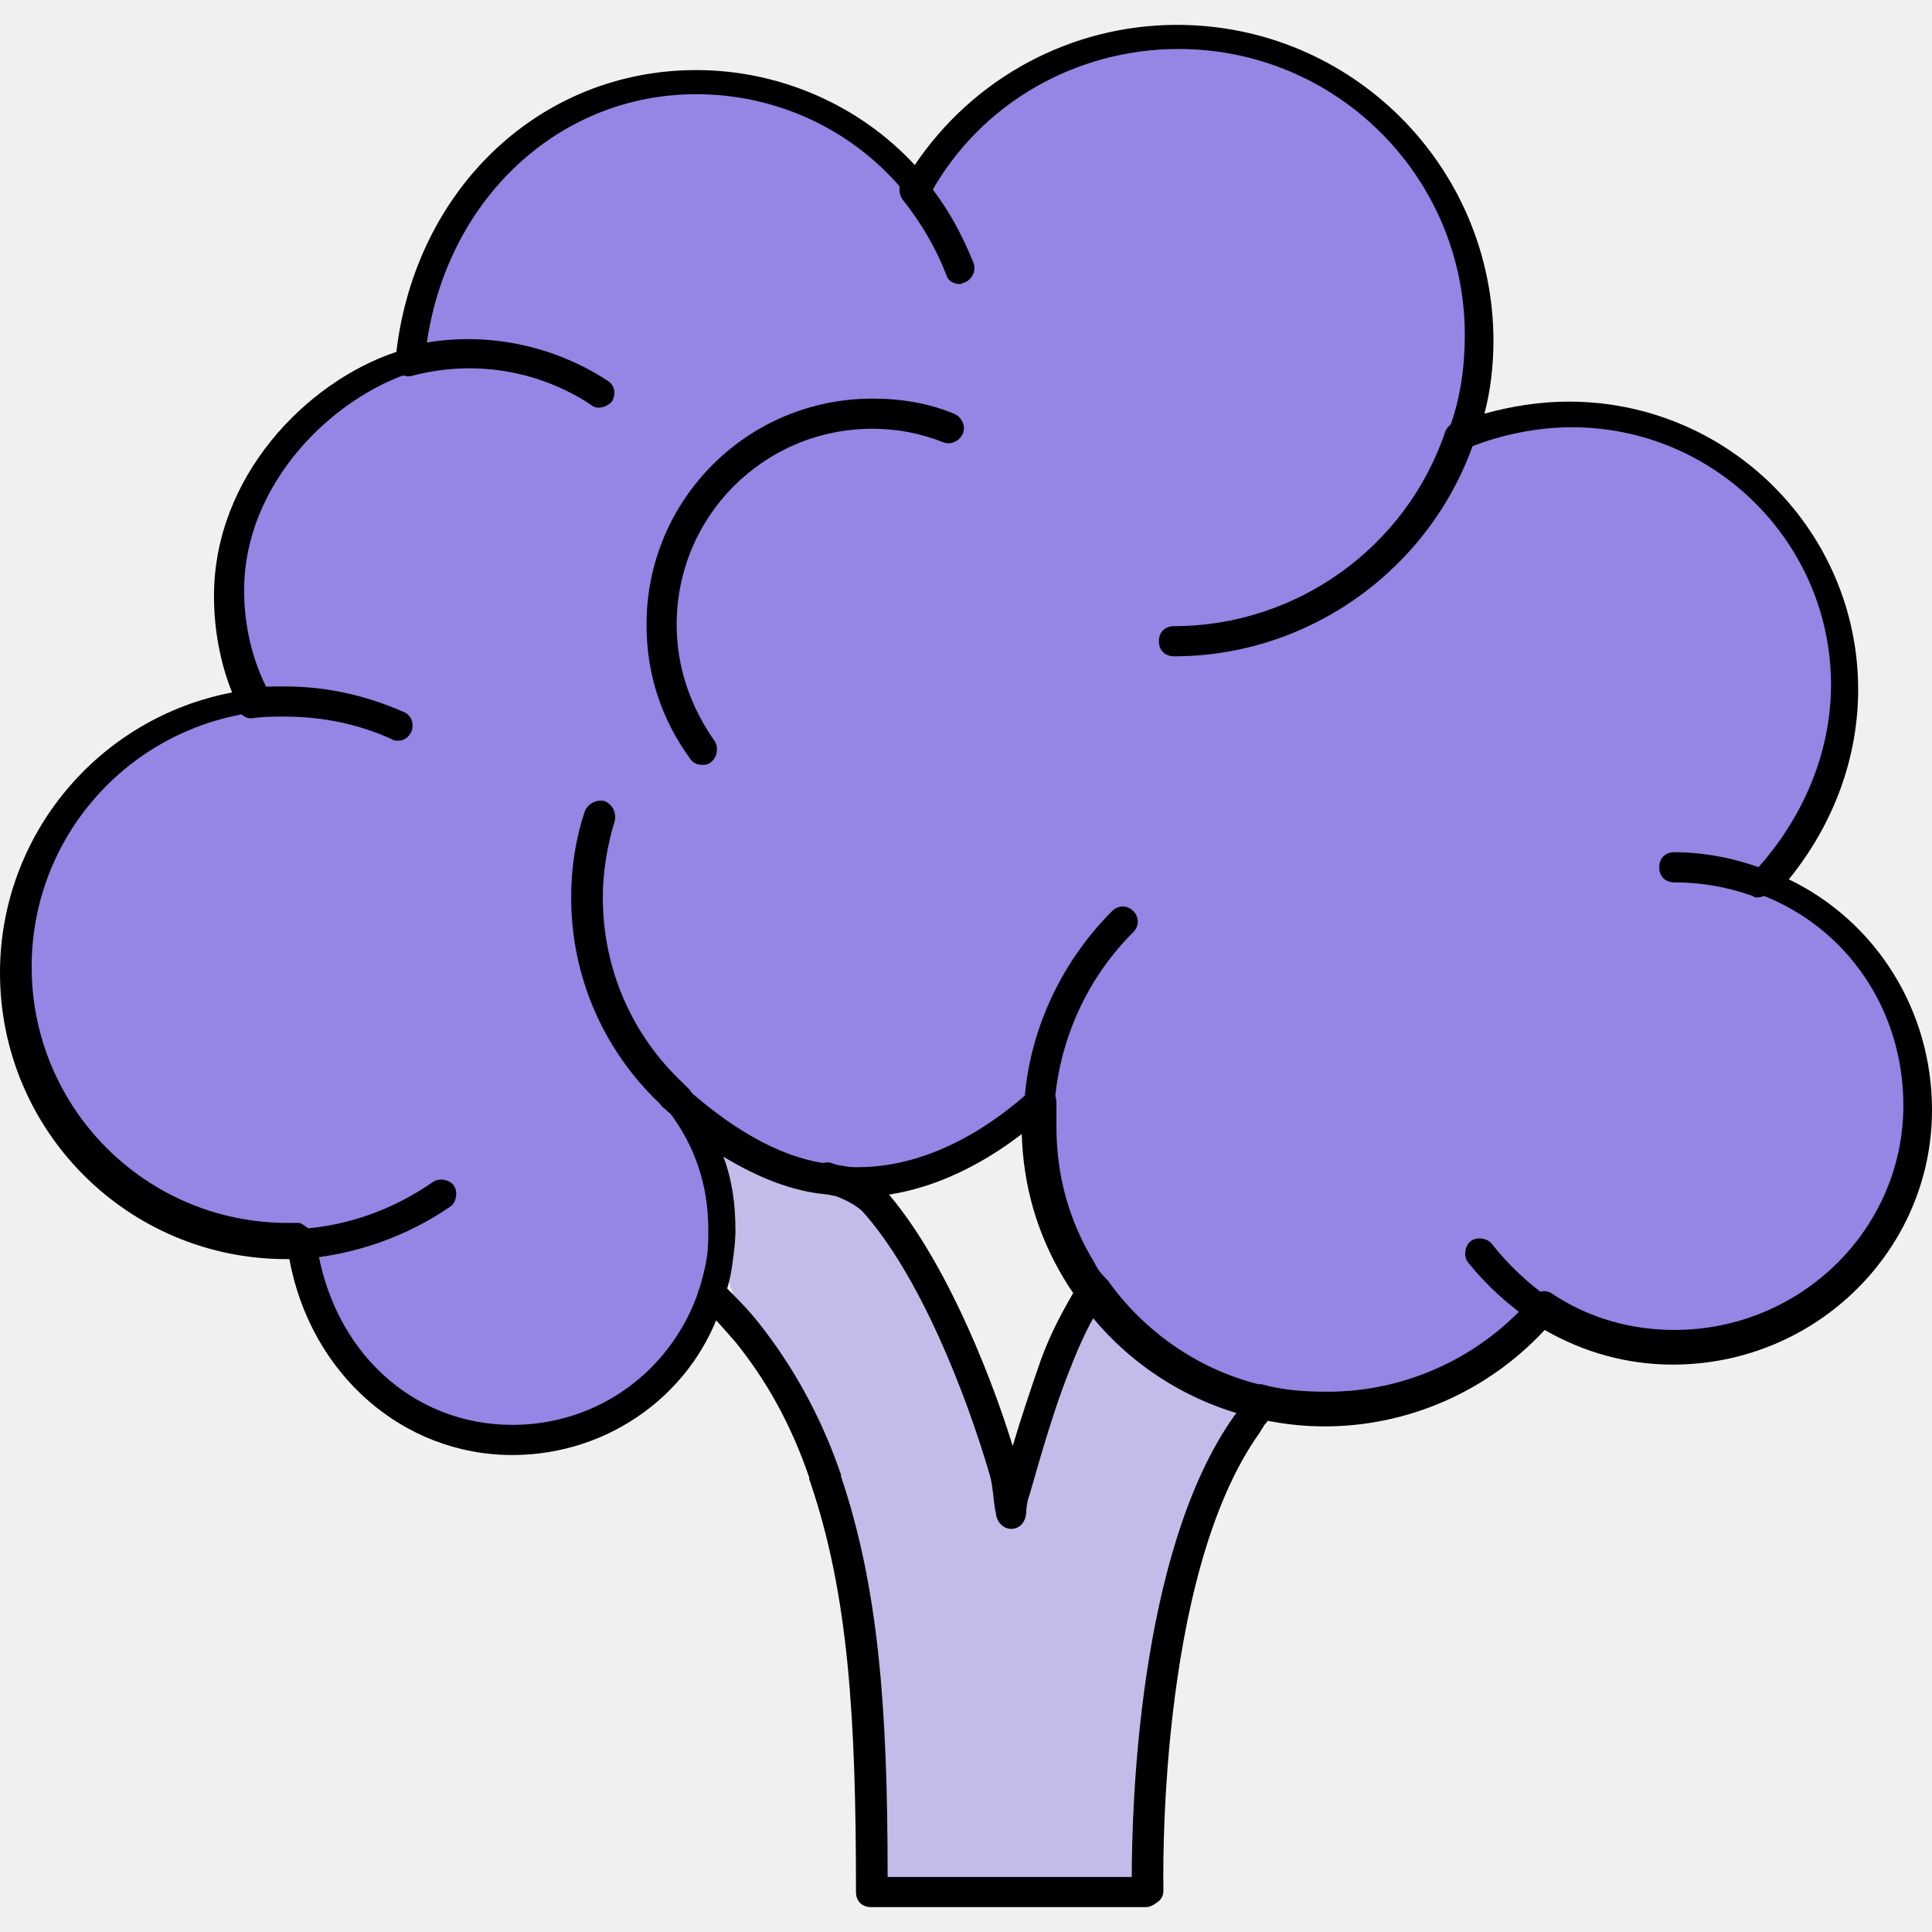
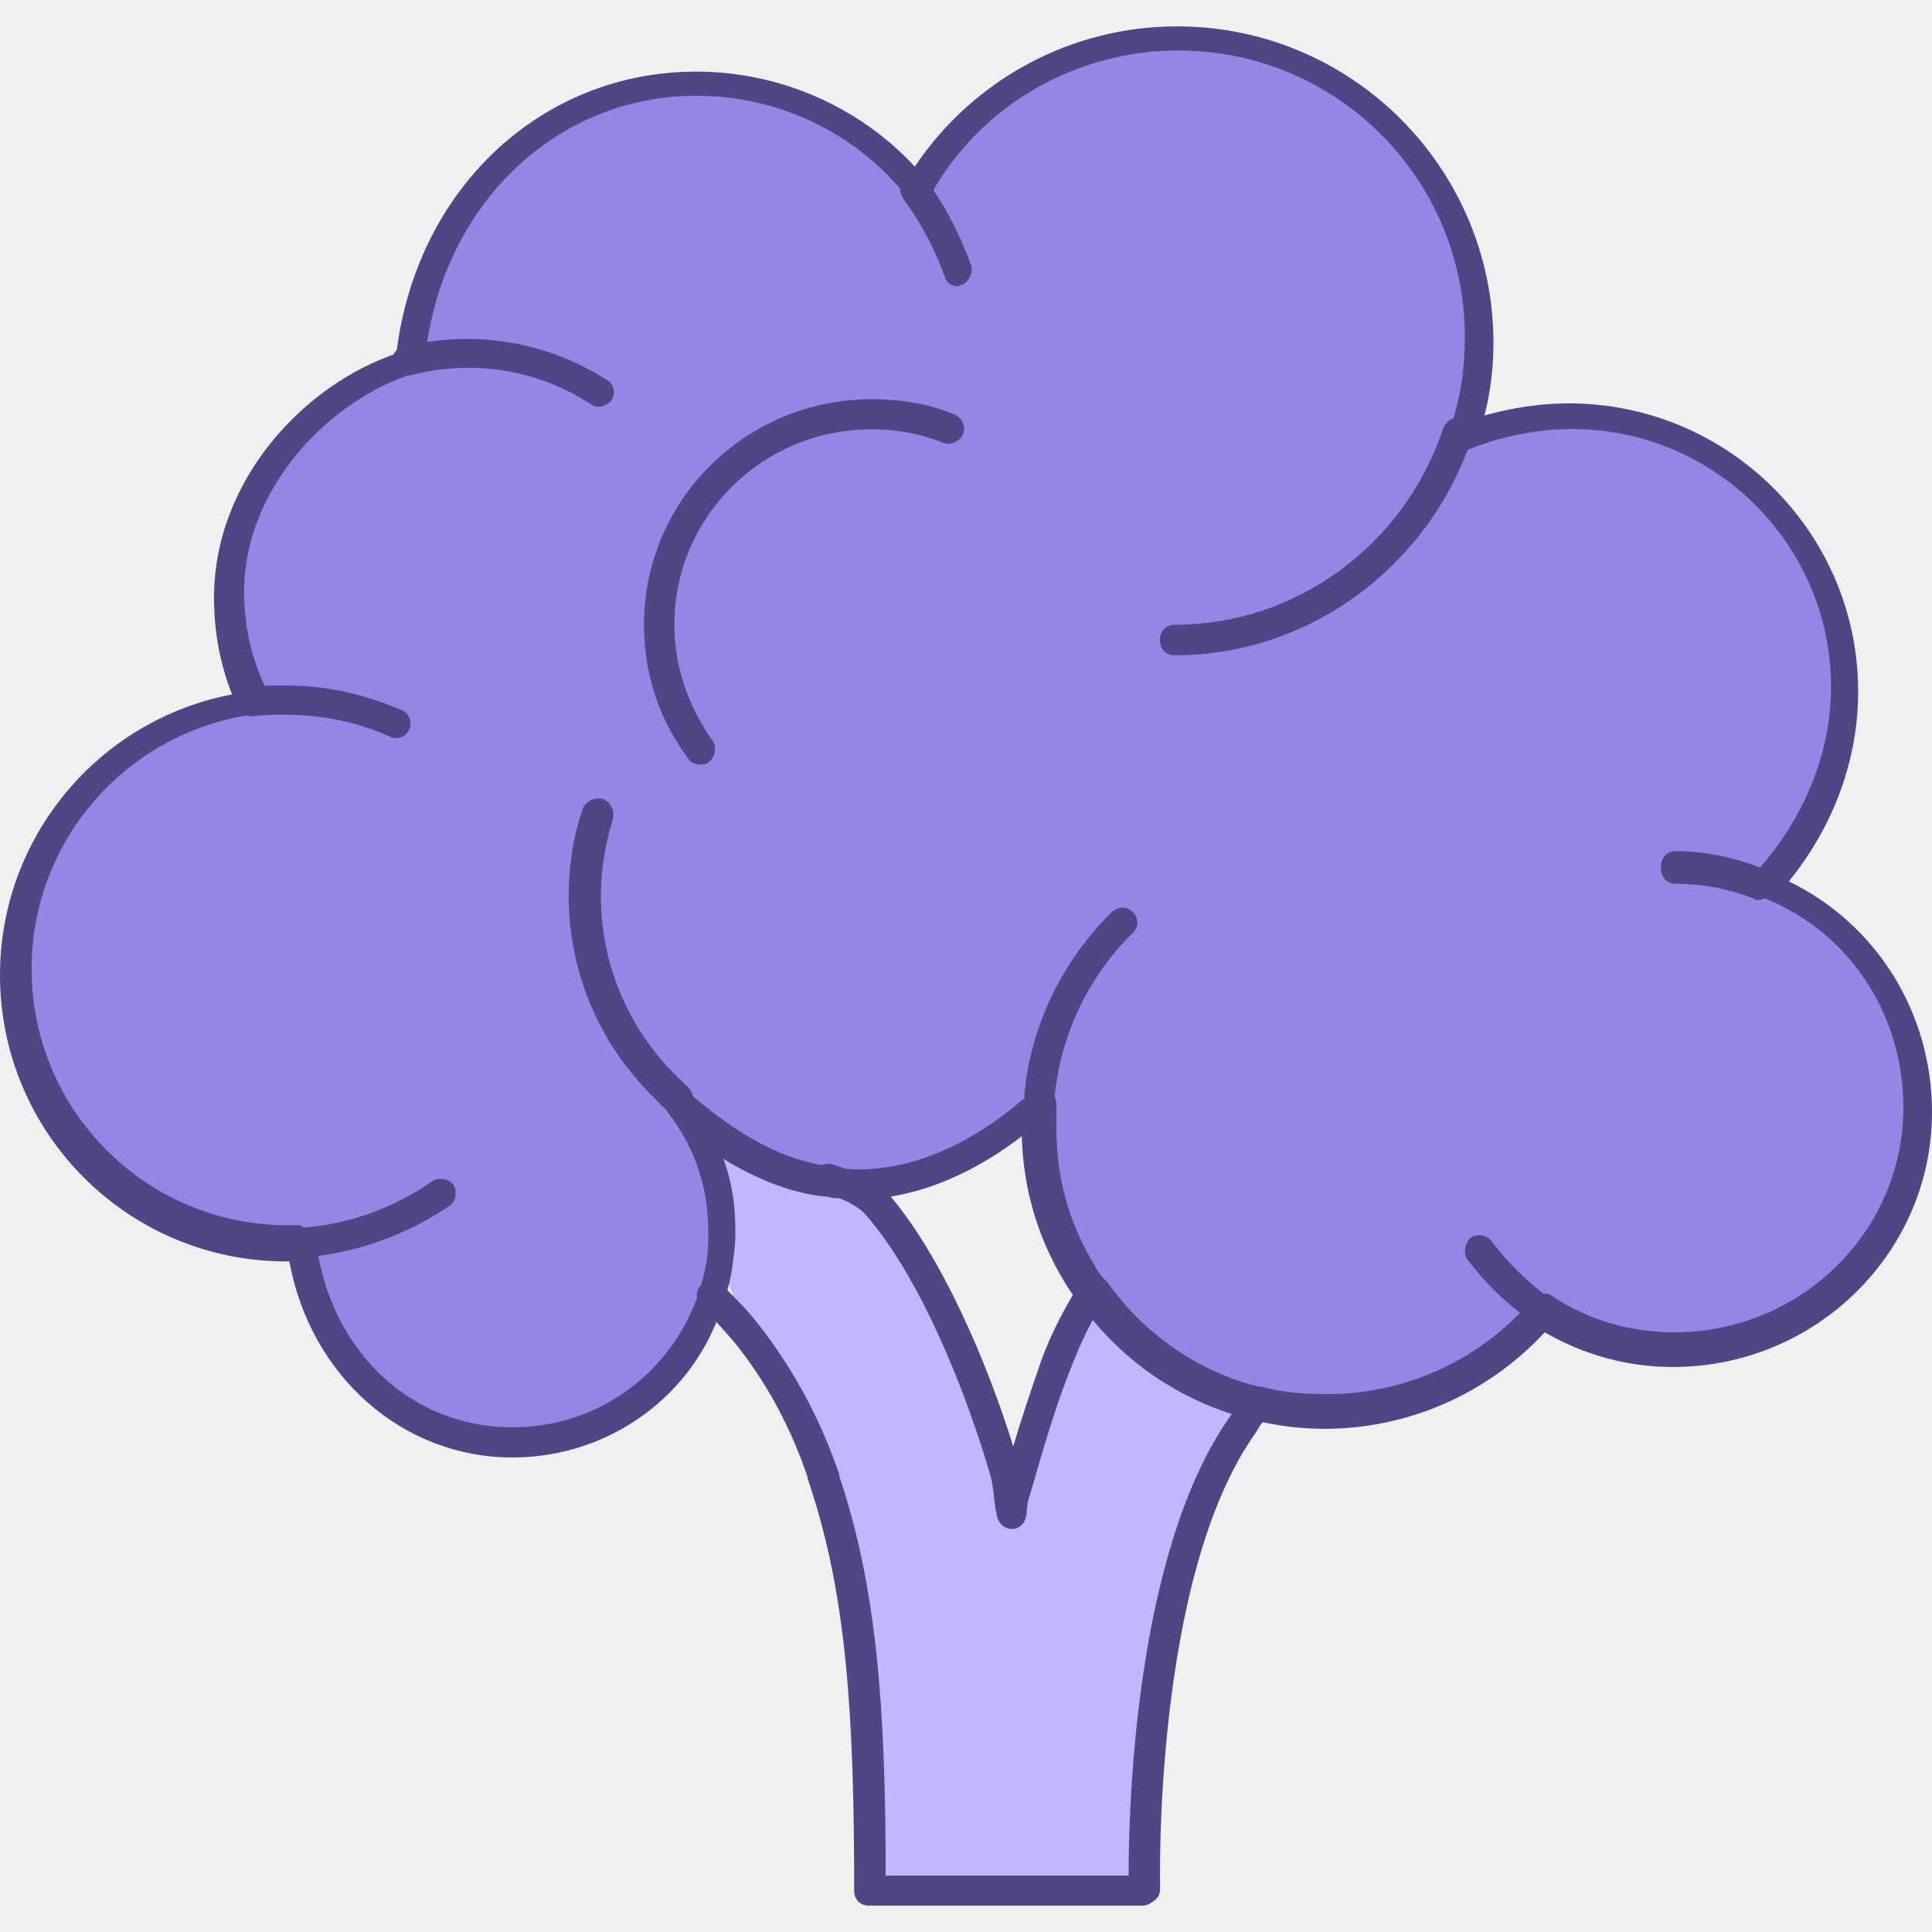
- <svg xmlns="http://www.w3.org/2000/svg" version="1.1" id="Layer_1" x="0px" y="0px" viewBox="0 0 512.8 512.8" style="enable-background:new 0 0 512.8 512.8;" xml:space="preserve">
-   <path style="fill:#C2BCEA;" d="M191.2,334.2c0.4-2.8,0.4-5.6,0.4-8.4c0-12.8-4.4-24.8-11.6-34c10.8,9.6,24.8,16,40,17.6l1.6,0.4  c2.8,2,6.4,5.2,10.4,8.4l0,0l34.8,72c1.2,4.4,1.2,8,1.6,10.8c0,0,0-1.6,0.8-4l1.6,4l9.2-39.2c3.2-7.6,6.4-15.2,9.6-20  c10,14.4,24.8,24.8,42.4,29.2c-0.8,2-1.2,4.8-2,6.4c-28.4,40-26.4,124-26.4,124h-72.8c0,0,4.4-86.8-12.4-110V391  c-4.8-14-11.2-26.8-20.4-38C196,347.4,193.6,340.6,191.2,334.2z" />
-   <path style="fill:#9585E5;" d="M468,234.2L468,234.2c12-13.2,20.8-31.6,20.8-51.6c0-40-33.2-72.4-73.2-72.4c-10,0-19.6,2-28.4,5.6  c2.8-8,4.4-16.8,4.4-25.6c0-44-35.6-80-80-80c-29.6,0-55.2,16-69.2,40c-14-17.2-35.2-28-58.8-28c-41.2,0-72,32.8-76,73.6l0,0  c-24,7.2-48,32-48,62c0,10.4,2.4,20,6.8,28.4C30.8,190.6,3.2,221,3.2,257.8c0,39.6,32.8,72,72.4,72c1.6,0,4,0,4-0.4l0,0  c4,29.2,26.4,52.4,56,52.4c24.8,0,46-16,53.2-38.8c0.8-2.8,1.6-5.6,2-8.8c0-0.4,0,0,0-0.4c0.4-2.8,0.4-5.6,0.4-8  c0-12.8-4.4-24.8-11.6-34c10.8,9.6,24.8,16,40,17.6c2.4,0.4,4.4,1.2,6.8,1.2l0.8,3.2c18.8,0,35.6-8.8,48.4-20.4  c-0.4,2.4-0.4,2.8-0.4,5.2c0,14,4,28,10.4,39.2l2.4,1.6l-2.4-1.6c1.2,2,2.4,2.8,3.6,4.8c7.6,10.8,22.8,20.4,37.6,26l4.8,3.6  c0.4,0,0.8-0.8,1.2-0.8c2,0.4,4,0.8,6,1.2c0.4,0,0.4,0,0.8,0l0,0c3.6,0.4,7.6,0.8,11.6,0.8c23.2,0,43.6-10.4,57.6-26.4  c0,0,0,0,0.4,0c10,6.4,22,10.4,34.8,10.4c35.2,0,64.4-28.4,64.4-63.6C508.8,266.6,492,243.4,468,234.2z" />
-   <path d="M136,386.2c-29.2,0-53.6-21.6-59.2-52c-0.4,0-0.8,0-0.8,0c-42,0-76-34-76-76c0-36.4,26-67.6,61.6-74.4  c-3.2-8-4.8-16.8-4.8-25.6c0-31.6,24.4-56.8,48.4-64.8c5.2-43.6,38.4-74.8,79.6-74.8c22,0,43.2,9.2,58,25.2  c15.6-23.2,41.6-37.2,69.6-37.2c46.4,0,84,37.6,84,84c0,6.4-0.8,13.2-2.4,19.2c7.2-2,14.8-3.2,22.4-3.2c42.4,0,76.8,34.4,76.8,76.4  c0,18-6.4,35.6-18.4,50.4c23.2,11.2,38,34.8,38,61.2c0,37.2-30.8,67.6-68.8,67.6c-12,0-23.6-3.2-34-9.2  c-15.2,16.4-36.4,25.6-58.4,25.6c-6.4,0-12.8-0.8-19.2-2.4c-0.4,0-0.8,0-1.6-0.4c-18-4.8-33.6-15.6-44.4-30.8l-0.8-0.8  c-1.2-1.6-2-2.8-3.2-4.8c-7.2-12-10.8-24.8-11.2-38.4c-10.4,8-26,16.8-44.4,16.8l0,0l0,0c-2,0-3.6-0.4-5.2-0.4  c-0.8,0-1.6-0.4-2.4-0.4c-8.8-0.8-18-4.4-27.2-10c2.4,6.4,3.2,12.8,3.2,19.6c0,2.8-0.4,6-0.8,8.8c-0.4,3.2-1.2,6.4-2.4,9.6  C184.8,369.4,162,386.2,136,386.2z M84,329.8c4,28.4,25.2,48.4,52,48.4c22.8,0,42.4-14.4,49.6-36c0.8-2.8,1.6-5.6,2-8.4  c0.4-2.4,0.4-5.2,0.4-7.6c0-11.6-3.6-22.4-10.8-31.6c-1.2-1.6-1.2-4,0.4-5.2c1.6-1.6,4-1.6,5.2,0c13.2,11.6,26,18.4,38,19.6  c0.8,0,2,0.4,2.8,0.4c1.6,0.4,2.8,0.4,4,0.4c20.8,0,37.6-12.8,46-20.4c1.2-1.2,3.2-1.2,4.4-0.8c1.6,0.8,2.4,2.4,2.4,4s0,3.6,0,5.6  v0.8c0,12.8,3.2,24.8,10,36c0.8,1.6,1.6,2.8,2.8,4l0.8,0.8c9.6,13.6,24,23.6,40,27.6h0.4h0.4c5.6,1.6,11.6,2,17.6,2  c20.8,0,40.8-9.2,54.4-25.2c1.2-1.6,3.6-2,5.2-0.8c9.6,6.4,20.8,9.6,32.4,9.6c33.6,0,60.8-26.8,60.8-59.6c0-25.2-14.8-47.2-38-56  c-1.6-0.4-2.4-2-2.4-3.6c0-0.8,0.4-2,1.2-2.8c12.8-14,20-31.6,20-49.2c0-37.6-30.8-68.4-68.8-68.4c-9.2,0-18.8,2-26.8,5.2  c-1.6,0.8-3.2,0.4-4.4-0.8s-1.6-2.8-1.2-4.4c2.8-7.6,4-16,4-24.4c0-42-34-76-76-76c-27.2,0-52.4,14.4-65.6,38c-0.8,1.2-2,2-3.2,2  s-2.4-0.4-3.6-1.6c-13.6-16.8-34-26.4-55.6-26.4c-37.6,0-68,29.6-72,70c0,1.6-1.2,3.2-2.8,3.6c-22,6.8-45.2,30-45.2,58  c0,9.2,2,18.4,6.4,26.8c0.4,1.2,0.4,2.4,0,3.6s-1.6,2-3.2,2c-34,4.4-59.6,33.2-59.6,67.6c0,37.6,30.4,68,68,68c0.8,0,2.8,0,3.2,0  C81.2,325.4,84,327.4,84,329.8z" />
-   <path d="M105.6,196.6c-0.4,0-1.2,0-1.6-0.4c-8.8-4-18.4-6-28.4-6c-3.2,0-5.6,0-8.4,0.4c-2,0.4-4-1.2-4.4-3.6c-0.4-2,1.2-4,3.6-4.4  c2.8-0.4,6-0.4,9.2-0.4c11.2,0,21.6,2.4,31.6,6.8c2,0.8,2.8,3.2,2,5.2C108.4,195.8,107.2,196.6,105.6,196.6z" />
-   <path d="M80,334.2c-2,0-4-1.6-4-3.6c0-2.4,1.6-4,3.6-4.4c12.8-0.8,24.8-5.2,35.2-12.4c1.6-1.2,4.4-0.8,5.6,0.8  c1.2,1.6,0.8,4.4-0.8,5.6C108,328.2,94.4,333,80,334.2C80.4,334.2,80,334.2,80,334.2z" />
-   <path d="M276,295.4L276,295.4c-2.4-0.4-4-2-4-4.4c1.6-18.4,10-36,23.2-49.2c1.6-1.6,4-1.6,5.6,0s1.6,4,0,5.6  c-12,12-19.2,27.6-20.8,44.4C280,293.8,278,295.4,276,295.4z" />
-   <path d="M180,296.2c-0.8,0-2-0.4-2.8-1.2l-0.4-0.4c-0.4-0.4-1.2-0.8-1.6-1.6c-15.2-14.4-23.6-34-23.6-54.8c0-8,1.2-15.6,3.6-22.8  c0.8-2,2.8-3.2,5.2-2.8c2,0.8,3.2,2.8,2.8,5.2c-2,6.4-3.2,13.6-3.2,20.4c0,18.8,7.6,36.4,21.2,49.2c0.4,0.4,0.8,0.8,1.2,1.2l0.4,0.4  c1.6,1.6,1.6,4,0,5.6C182,295.8,181.2,296.2,180,296.2z" />
-   <path d="M158.8,108.2c-0.8,0-1.6-0.4-2-0.8c-14-9.2-31.2-12-47.6-7.6c-2,0.4-4.4-0.8-4.8-2.8c-0.4-2,0.8-4.4,2.8-4.8  c18.4-4.8,38-1.6,54,8.8c2,1.2,2.4,3.6,1.2,5.6C161.2,107.8,160,108.2,158.8,108.2z" />
-   <path d="M409.2,351.8c-0.8,0-1.6-0.4-2-0.8c-6.8-4.4-12.8-10-17.6-16c-1.2-1.6-0.8-4.4,0.8-5.6s4.4-0.8,5.6,0.8  c4.4,5.6,9.6,10.4,15.2,14.4c2,1.2,2.4,3.6,1.2,5.6C412,351,410.8,351.8,409.2,351.8z" />
-   <path d="M466.4,238.2c-0.4,0-0.8,0-1.2-0.4c-6.8-2.4-13.6-3.6-20.8-3.6c-2.4,0-4-1.6-4-4s1.6-4,4-4c8,0,16,1.6,23.6,4.4  c2,0.8,3.2,3.2,2.4,5.2C469.2,237.4,468,238.2,466.4,238.2z" />
-   <path d="M254.8,75.4c-1.6,0-3.2-0.8-3.6-2.4c-2.8-7.2-6.8-14-11.6-20c-1.2-1.6-1.2-4.4,0.4-5.6c1.6-1.2,4.4-1.2,5.6,0.4  c5.6,6.8,9.6,14,12.8,22c0.8,2-0.4,4.4-2.4,5.2C255.6,75,255.2,75.4,254.8,75.4z" />
-   <path d="M311.6,174.2c-2.4,0-4-1.6-4-4s1.6-4,4-4c32.4,0,61.6-20.8,72-51.6c0.8-2,2.8-3.2,5.2-2.4c2,0.8,3.2,2.8,2.4,5.2  C379.6,151,347.6,174.2,311.6,174.2z" />
-   <path d="M186.4,203c-1.2,0-2.4-0.4-3.2-1.6c-7.6-10.4-11.6-22.4-11.6-35.6c0-33.2,26.8-60,60-60c7.6,0,14.8,1.2,21.6,4  c2,0.8,3.2,3.2,2.4,5.2s-3.2,3.2-5.2,2.4c-6-2.4-12.4-3.6-18.8-3.6c-28.8,0-52,23.2-52,52c0,11.2,3.6,21.6,10,30.8  c1.2,1.6,0.8,4.4-0.8,5.6C188,203,187.2,203,186.4,203z" />
-   <path d="M304,506.2h-72.8c-2.4,0-4-1.6-4-4c0-46.4-2-78.8-12-108.4c0-0.4-0.4-0.8-0.4-1.2v-0.4c-4.8-14-11.2-25.6-19.6-36  c-2.8-3.2-5.6-6.4-8.8-9.6c-1.6-1.6-1.6-4,0-5.6s4-1.6,5.6,0c3.6,3.6,6.8,6.8,9.6,10.4c8.8,11.2,16,24,21.2,38.8  c0,0.4,0.4,0.8,0.4,1.2v0.4c10,29.6,12.4,61.6,12.4,106.4h64.8c0-17.6,1.6-86.4,27.2-122.4c0.4-0.4,0.8-1.2,1.2-1.6  c0.8-0.8,1.2-2,2-2.8c1.2-1.6,4-2,5.6-0.8s2,4,0.8,5.6c-0.4,0.4-0.8,1.2-1.6,2c-0.4,0.8-0.8,1.2-1.2,2  c-27.6,38.4-25.6,120.8-25.6,121.6c0,1.2-0.4,2-1.2,2.8C306,505.8,305.2,506.2,304,506.2z" />
-   <path d="M268.4,405.8c-2,0-3.6-1.6-4-3.6c0-0.8-0.4-1.6-0.4-2.4c-0.4-2.4-0.4-4.8-1.2-8c-6.4-22-18.8-53.6-34-70.4  c-3.2-2.8-7.2-4-10.4-5.2c-2-0.8-3.2-2.8-2.8-4.8c0.8-2,2.8-3.2,4.8-2.8c3.6,1.2,9.2,3.2,14,6.8c0.4,0.4,0.4,0.4,0.8,0.8  c14.4,16.4,26.8,45.6,33.6,67.6c2-6.8,4.8-15.2,7.6-23.2c2.8-7.6,6.4-14,10-20c1.2-2,3.6-2.4,5.6-1.2c2,1.2,2.4,3.6,1.2,5.6  c-3.6,5.2-6.4,11.2-9.2,18.4c-5.6,14-9.6,30-11.2,34.8c-0.4,2-0.4,2.8-0.4,2.8C272.4,403.8,270.8,405.8,268.4,405.8  C268.8,405.8,268.8,405.8,268.4,405.8z" />
-   <g>
- </g>
-   <g>
- </g>
-   <g>
- </g>
-   <g>
- </g>
-   <g>
- </g>
-   <g>
- </g>
-   <g>
- </g>
-   <g>
- </g>
-   <g>
- </g>
-   <g>
- </g>
-   <g>
- </g>
-   <g>
- </g>
-   <g>
- </g>
-   <g>
- </g>
-   <g>
- </g>
+ <svg xmlns="http://www.w3.org/2000/svg" width="513" height="513" viewBox="0 0 513 513" fill="none">
+   <g clip-path="url(#clip0_4_118)">
+     <path d="M191.2 334.481C191.6 331.676 191.6 328.87 191.6 326.065C191.6 313.24 187.2 301.218 180 292C190.8 301.618 204.8 308.031 220 309.634L221.6 310.034C224.4 312.038 228 315.244 232 318.45L266.8 390.588C268 394.996 268 398.603 268.4 401.408C268.4 401.408 268.4 399.805 269.2 397.401L270.8 401.408L280 362.134C283.2 354.519 286.4 346.905 289.6 342.095C299.6 356.523 314.4 366.943 332 371.351C331.2 373.355 330.8 376.16 330 377.763C301.6 417.84 303.6 502 303.6 502H230.8C230.8 502 235.2 415.034 218.4 391.79V391.389C213.6 377.363 207.2 364.538 198 353.317C196 347.706 193.6 340.893 191.2 334.481Z" fill="#C2B6FF" />
+     <path d="M467.61 234.241C479.605 221.027 488.401 202.607 488.401 182.586C488.401 142.543 455.215 110.108 415.231 110.108C405.235 110.108 395.639 112.11 386.843 115.714C389.642 107.705 391.241 98.896 391.241 90.086C391.241 46.039 355.655 10 311.274 10C281.686 10 256.096 26.017 242.102 50.043C228.108 32.825 206.916 22.013 183.326 22.013C142.143 22.013 111.356 54.848 107.357 95.692C83.367 102.9 59.377 127.727 59.377 157.759C59.377 168.17 61.776 177.78 66.174 186.189C30.589 190.594 3 221.027 3 257.867C3 297.509 35.787 329.944 75.37 329.944C76.97 329.944 79.369 329.944 79.369 329.544C83.367 358.775 105.758 382 135.346 382C160.136 382 181.327 365.983 188.524 343.158C189.324 340.355 190.123 337.552 190.523 334.349C190.523 333.948 190.523 334.349 190.523 333.948C190.923 331.145 190.923 328.342 190.923 325.94C190.923 313.126 186.525 301.113 179.328 291.903C190.123 301.513 204.118 307.92 219.311 309.522C221.71 309.922 223.71 310.723 226.109 310.723L226.908 313.927C245.701 313.927 262.494 305.117 275.288 293.505C274.889 295.907 274.889 296.308 274.889 298.71C274.889 312.726 278.887 326.741 285.284 337.953L287.683 339.554L285.284 337.953C286.484 339.955 287.683 340.756 288.883 342.758C296.48 353.569 311.673 363.18 326.467 368.786L331.265 372.39C331.665 372.39 332.065 371.589 332.465 371.589C334.464 371.989 336.463 372.39 338.462 372.79C338.862 372.79 338.862 372.79 339.262 372.79C342.861 373.191 346.859 373.591 350.857 373.591C374.048 373.591 394.44 363.18 408.434 347.163C408.434 347.163 408.434 347.163 408.834 347.163C418.83 353.569 430.825 357.574 443.619 357.574C478.805 357.574 507.993 329.143 507.993 293.905C508.393 266.676 491.6 243.451 467.61 234.241Z" fill="#9585E5" />
+     <path d="M136.053 387C106.842 387 82.432 365.377 76.83 334.945C76.43 334.945 76.03 334.945 76.03 334.945C34.013 334.945 0 300.909 0 258.865C0 222.427 26.01 191.194 61.624 184.387C58.423 176.378 56.822 167.569 56.822 158.76C56.822 127.126 81.232 101.9 105.241 93.891C110.443 50.245 143.656 19.013 184.872 19.013C206.881 19.013 228.089 28.222 242.895 44.239C258.501 21.015 284.511 7 312.522 7C358.94 7 396.555 44.64 396.555 91.088C396.555 97.495 395.754 104.302 394.154 110.309C401.356 108.307 408.959 107.105 416.562 107.105C458.979 107.105 493.392 141.542 493.392 183.586C493.392 201.605 486.99 219.223 474.985 234.039C498.194 245.251 513 268.876 513 295.303C513 332.543 482.188 362.975 444.173 362.975C432.169 362.975 420.564 359.771 410.16 353.765C394.954 370.182 373.746 379.392 351.737 379.392C345.335 379.392 338.932 378.591 332.53 376.989C332.129 376.989 331.729 376.989 330.929 376.589C312.922 371.784 297.316 360.973 286.512 345.757L285.711 344.956C284.511 343.354 283.711 342.153 282.51 340.151C275.307 328.138 271.706 315.325 271.306 301.71C260.902 309.719 245.296 318.528 226.888 318.528C224.888 318.528 223.287 318.127 221.686 318.127C220.886 318.127 220.086 317.727 219.285 317.727C210.482 316.926 201.278 313.322 192.075 307.717C194.476 314.123 195.276 320.53 195.276 327.337C195.276 330.14 194.876 333.343 194.476 336.146C194.076 339.35 193.275 342.553 192.075 345.757C184.872 370.182 162.063 387 136.053 387ZM84.033 330.541C88.034 358.97 109.243 378.992 136.053 378.992C158.862 378.992 178.47 364.576 185.672 342.954C186.473 340.151 187.273 337.348 187.673 334.545C188.073 332.142 188.073 329.339 188.073 326.937C188.073 315.325 184.472 304.513 177.269 295.303C176.069 293.702 176.069 291.299 177.669 290.098C179.27 288.496 181.671 288.496 182.871 290.098C196.076 301.71 208.881 308.517 220.886 309.719C221.686 309.719 222.887 310.119 223.687 310.119C225.288 310.519 226.488 310.519 227.689 310.519C248.497 310.519 265.303 297.706 273.707 290.098C274.907 288.897 276.908 288.897 278.108 289.297C279.709 290.098 280.509 291.7 280.509 293.301C280.509 294.903 280.509 296.905 280.509 298.907V299.708C280.509 312.522 283.711 324.534 290.513 335.746C291.314 337.348 292.114 338.549 293.314 339.75L294.115 340.551C303.718 354.165 318.124 364.176 334.13 368.18H334.53H334.931C340.533 369.782 346.535 370.182 352.537 370.182C373.346 370.182 393.353 360.973 406.959 344.956C408.159 343.354 410.56 342.954 412.161 344.155C421.764 350.562 432.969 353.765 444.573 353.765C478.186 353.765 505.397 326.937 505.397 294.102C505.397 268.876 490.591 246.852 467.382 238.043C465.782 237.643 464.981 236.041 464.981 234.439C464.981 233.639 465.381 232.437 466.182 231.636C478.987 217.622 486.19 200.003 486.19 182.385C486.19 144.745 455.378 113.913 417.363 113.913C408.159 113.913 398.555 115.915 390.552 119.118C388.952 119.919 387.351 119.518 386.151 118.317C384.95 117.116 384.55 115.514 384.95 113.913C387.751 106.305 388.952 97.896 388.952 89.487C388.952 47.443 354.938 13.407 312.922 13.407C285.711 13.407 260.502 27.822 247.296 51.447C246.496 52.648 245.296 53.449 244.095 53.449C242.895 53.449 241.694 53.048 240.494 51.847C226.888 35.029 206.481 25.419 184.872 25.419C147.257 25.419 116.846 55.051 112.844 95.493C112.844 97.095 111.644 98.697 110.043 99.097C88.034 105.904 64.825 129.129 64.825 157.158C64.825 166.368 66.826 175.577 71.228 183.986C71.628 185.188 71.628 186.389 71.228 187.59C70.828 188.791 69.627 189.592 68.026 189.592C34.013 193.997 8.403 222.827 8.403 257.263C8.403 294.903 38.815 325.335 76.43 325.335C77.23 325.335 79.231 325.335 79.631 325.335C81.232 326.136 84.033 328.138 84.033 330.541Z" fill="#504685" />
+     <path d="M105.158 196C104.764 196 103.977 196 103.584 195.611C94.928 191.722 85.486 189.778 75.65 189.778C72.503 189.778 70.142 189.778 67.388 190.167C65.421 190.556 63.454 189 63.06 186.667C62.667 184.722 64.241 182.778 66.601 182.389C69.355 182 72.503 182 75.65 182C86.666 182 96.895 184.333 106.731 188.611C108.698 189.389 109.485 191.722 108.698 193.667C107.912 195.222 106.731 196 105.158 196Z" fill="#504685" />
+     <path d="M79.991 334C77.996 334 76 332.407 76 330.417C76 328.028 77.597 326.435 79.592 326.037C92.365 325.241 104.338 320.861 114.716 313.694C116.312 312.5 119.106 312.898 120.304 314.491C121.501 316.083 121.102 318.87 119.506 320.065C107.931 328.028 94.36 332.806 79.991 334C79.991 334 80.391 334 79.991 334Z" fill="#504685" />
+     <path d="M276 295C273.6 294.606 272 293.029 272 290.664C273.6 272.533 282 255.19 295.2 242.182C296.8 240.606 299.2 240.606 300.8 242.182C302.4 243.759 302.4 246.124 300.8 247.701C288.8 259.526 281.6 274.898 280 291.453C280 293.423 278 295 276 295Z" fill="#504685" />
+     <path d="M179.926 296C179.111 296 177.889 295.598 177.074 294.795L176.667 294.394C176.259 293.992 175.444 293.591 175.037 292.788C159.556 278.332 151 258.656 151 237.776C151 229.745 152.222 222.116 154.667 214.888C155.481 212.88 157.519 211.675 159.963 212.077C162 212.88 163.222 214.888 162.815 217.297C160.778 223.722 159.556 230.95 159.556 237.776C159.556 256.649 167.296 274.317 181.148 287.166C181.556 287.568 181.963 287.969 182.37 288.371L182.778 288.772C184.407 290.378 184.407 292.788 182.778 294.394C181.963 295.598 181.148 296 179.926 296Z" fill="#504685" />
+     <path d="M158.707 108C157.904 108 157.1 107.604 156.698 107.208C142.639 98.1 125.367 95.328 108.897 99.684C106.889 100.08 104.479 98.892 104.077 96.912C103.675 94.932 104.88 92.556 106.889 92.16C125.367 87.408 145.049 90.576 161.117 100.872C163.126 102.06 163.527 104.436 162.322 106.416C161.117 107.604 159.912 108 158.707 108Z" fill="#504685" />
+     <path d="M409.153 352C408.358 352 407.564 351.584 407.167 351.169C400.416 346.597 394.458 340.778 389.693 334.544C388.501 332.881 388.898 329.972 390.487 328.725C392.076 327.478 394.856 327.894 396.047 329.556C400.416 335.375 405.578 340.363 411.138 344.519C413.124 345.766 413.521 348.259 412.33 350.338C411.933 351.169 410.741 352 409.153 352Z" fill="#504685" />
+     <path d="M466.785 239C466.388 239 465.991 239 465.595 238.567C458.851 235.967 452.107 234.667 444.967 234.667C442.587 234.667 441 232.933 441 230.333C441 227.733 442.587 226 444.967 226C452.901 226 460.834 227.733 468.371 230.767C470.355 231.633 471.545 234.233 470.751 236.4C469.561 238.133 468.371 239 466.785 239Z" fill="#504685" />
+     <path d="M254.325 76C252.797 76 251.27 75.168 250.889 73.505C248.216 66.019 244.398 58.95 239.816 52.711C238.671 51.048 238.671 48.137 240.198 46.889C241.725 45.642 244.398 45.642 245.543 47.305C250.889 54.375 254.706 61.861 257.761 70.178C258.524 72.257 257.379 74.752 255.47 75.584C255.088 75.584 254.706 76 254.325 76Z" fill="#504685" />
+     <path d="M311.959 174C309.584 174 308 172.381 308 169.952C308 167.523 309.584 165.904 311.959 165.904C344.031 165.904 372.935 144.853 383.229 113.682C384.021 111.658 386.001 110.444 388.376 111.254C390.356 112.063 391.544 114.087 390.752 116.516C379.27 150.521 347.594 174 311.959 174Z" fill="#504685" />
+     <path d="M185.932 203C184.721 203 183.51 202.601 182.703 201.403C175.036 191.025 171 179.049 171 165.877C171 132.745 198.038 106 231.534 106C239.201 106 246.465 107.198 253.326 109.992C255.344 110.79 256.554 113.185 255.747 115.181C254.94 117.177 252.519 118.374 250.501 117.576C244.448 115.181 237.991 113.984 231.534 113.984C202.478 113.984 179.071 137.136 179.071 165.877C179.071 177.053 182.703 187.432 189.16 196.613C190.371 198.21 189.967 201.004 188.353 202.202C187.546 203 186.739 203 185.932 203Z" fill="#504685" />
+     <path d="M303.257 506H230.79C228.401 506 226.808 504.404 226.808 502.01C226.808 455.721 224.817 423.399 214.863 393.87C214.863 393.471 214.465 393.072 214.465 392.673V392.274C209.687 378.308 203.316 366.736 194.954 356.361C192.167 353.168 189.38 349.976 186.195 346.784C184.602 345.188 184.602 342.793 186.195 341.197C187.787 339.601 190.176 339.601 191.769 341.197C195.352 344.788 198.538 347.981 201.325 351.572C210.085 362.745 217.252 375.514 222.428 390.279C222.428 390.678 222.826 391.077 222.826 391.476V391.875C232.781 421.404 235.17 453.327 235.17 498.019H299.674C299.674 480.462 301.266 411.827 326.749 375.913C327.147 375.514 327.546 374.716 327.944 374.317C328.74 373.519 329.138 372.322 329.935 371.524C331.129 369.928 333.916 369.529 335.509 370.726C337.102 371.923 337.5 374.716 336.305 376.313C335.907 376.712 335.509 377.51 334.713 378.308C334.315 379.106 333.916 379.505 333.518 380.303C306.044 418.611 308.035 500.812 308.035 501.611C308.035 502.808 307.637 503.606 306.841 504.404C305.248 505.601 304.452 506 303.257 506Z" fill="#504685" />
+     <path d="M268.639 406C266.648 406 265.055 404.405 264.657 402.41C264.657 401.613 264.259 400.815 264.259 400.017C263.861 397.624 263.861 395.231 263.064 392.04C256.693 370.102 244.349 338.592 229.217 321.84C226.031 319.048 222.049 317.851 218.864 316.655C216.873 315.857 215.678 313.863 216.076 311.868C216.873 309.874 218.864 308.678 220.855 309.076C224.439 310.273 230.013 312.267 234.792 315.857C235.19 316.256 235.19 316.256 235.588 316.655C249.924 333.008 262.268 362.125 269.038 384.063C271.029 377.282 273.816 368.906 276.603 360.929C279.391 353.35 282.975 346.968 286.559 340.985C287.753 338.991 290.142 338.592 292.133 339.789C294.124 340.985 294.523 343.379 293.328 345.373C289.744 350.558 286.957 356.541 284.169 363.721C278.594 377.681 274.612 393.635 273.02 398.422C272.621 400.416 272.621 401.214 272.621 401.214C272.621 404.006 271.029 406 268.639 406C269.038 406 269.038 406 268.639 406Z" fill="#504685" />
+   </g>
+   <defs>
+     <clipPath id="clip0_4_118">
+       <rect width="512.8" height="512.8" fill="white" />
+     </clipPath>
+   </defs>
</svg>
